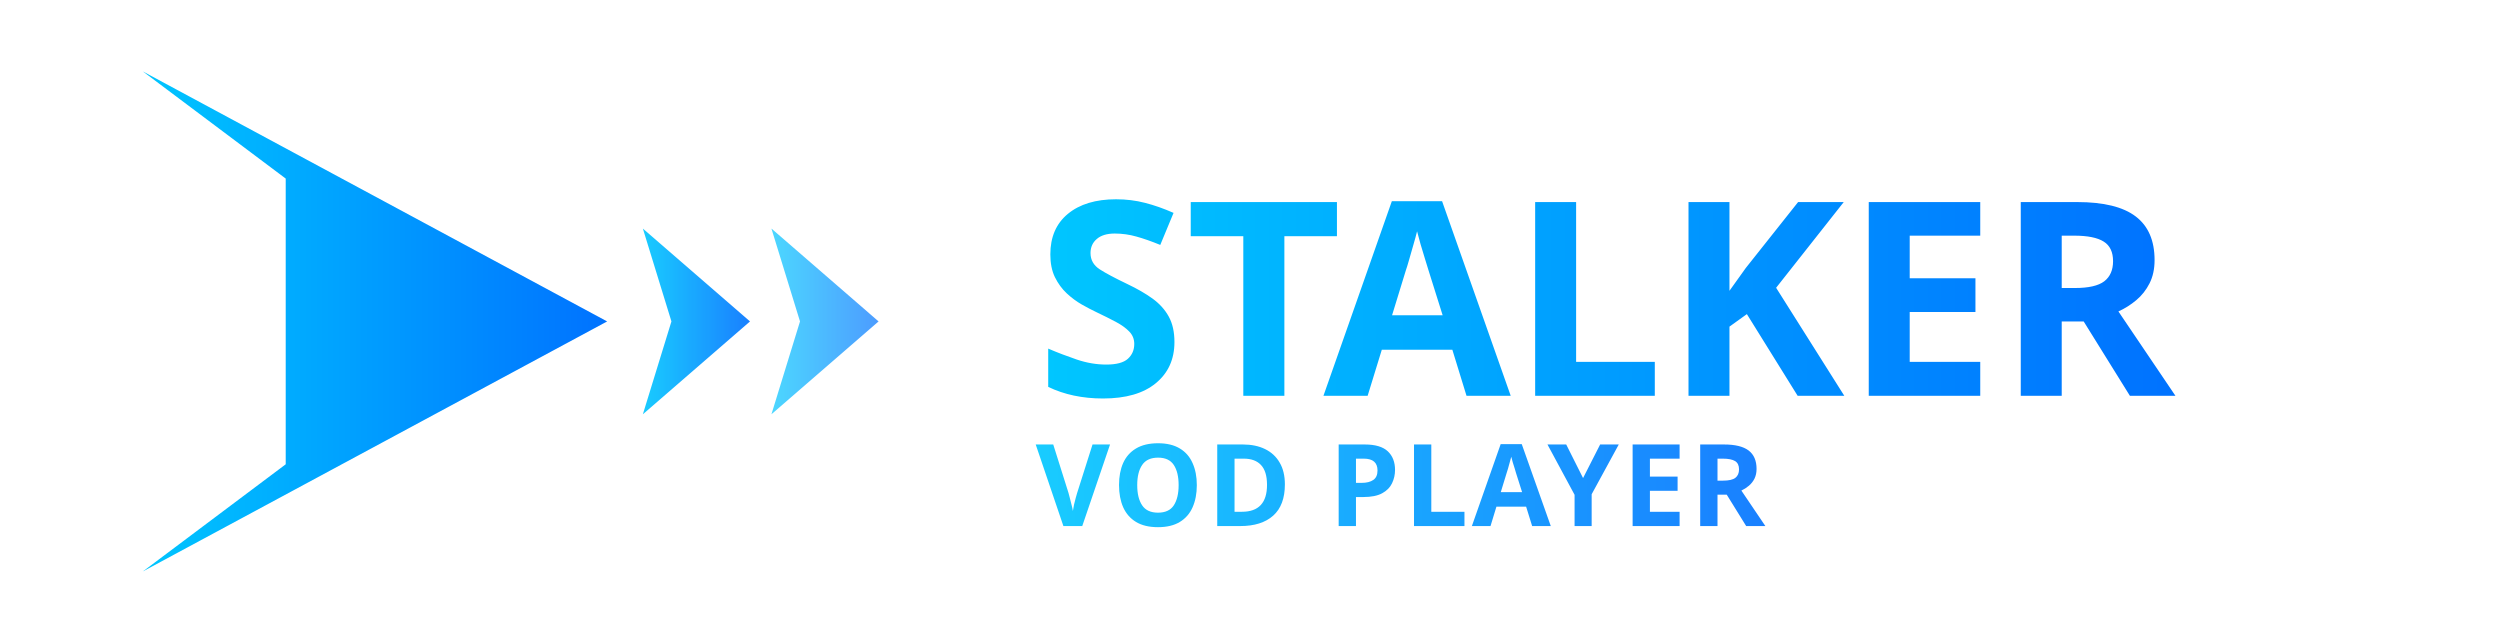
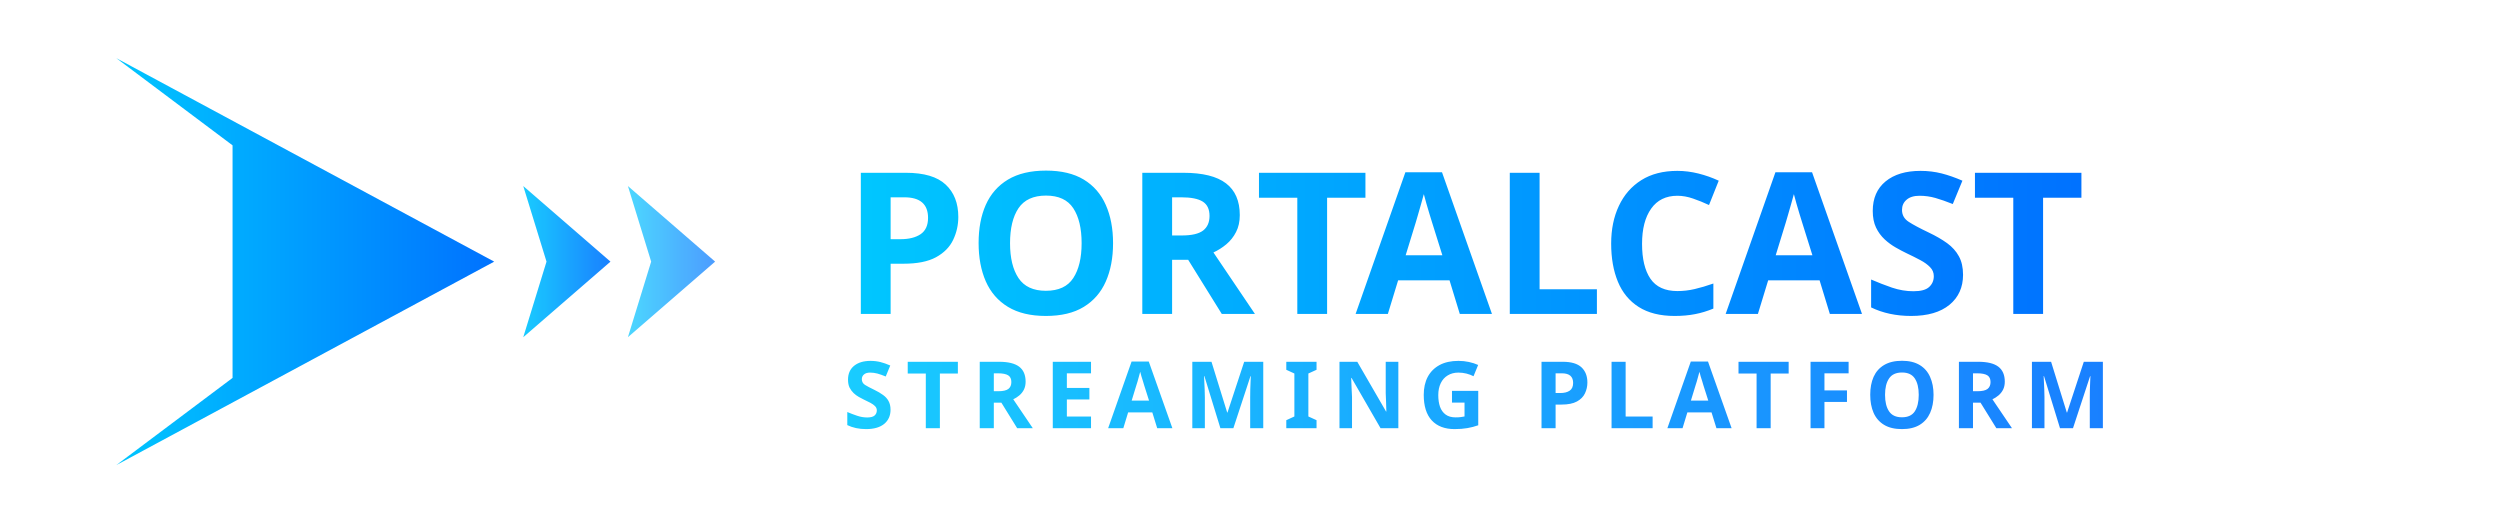
- <svg xmlns="http://www.w3.org/2000/svg" width="100%" height="100%" viewBox="0 0 350 90">
+ <svg xmlns="http://www.w3.org/2000/svg" width="100%" height="100%" viewBox="0 0 430 90">
  <defs>
    <linearGradient id="logoGradient" x1="0%" y1="50%" x2="100%" y2="50%">
      <stop offset="0%" style="stop-color:#00C6FF;" />
      <stop offset="100%" style="stop-color:#0072FF;" />
    </linearGradient>
  </defs>
  <g id="icon" fill="url(#logoGradient)">
    <path d="M20 10 L 85 45 L 20 80 L 40 65 L 40 25 Z" />
    <g>
      <path d="M90 32 L 105 45 L 90 58 L 94 45 Z" opacity="0.9" />
      <path d="M108 32 L 123 45 L 108 58 L 112 45 Z" opacity="0.7" />
    </g>
  </g>
  <g id="text-group" transform="translate(145, 0)">
-     <text x="0" y="42" fill="url(#logoGradient)" style="font-family: 'Montserrat', sans-serif; font-size: 38px; font-weight: 800; text-transform: uppercase; letter-spacing: 0px; dominant-baseline: middle;">
-             STALKER
+     <text x="0" y="42" fill="url(#logoGradient)" style="font-family: 'Montserrat', sans-serif; font-size: 34px; font-weight: 800; text-transform: uppercase; letter-spacing: 0px; dominant-baseline: middle;">
+             PORTALCAST
        </text>
-     <text x="0" y="68" fill="url(#logoGradient)" style="font-family: 'Montserrat', sans-serif; font-size: 16px; font-weight: 600; text-transform: uppercase; letter-spacing: 0.5px; dominant-baseline: middle; opacity: 0.9;">
-             VOD PLAYER
+     <text x="0" y="68" fill="url(#logoGradient)" style="font-family: 'Montserrat', sans-serif; font-size: 16px; font-weight: 600; text-transform: uppercase; letter-spacing: 2px; dominant-baseline: middle; opacity: 0.9;">
+             STREAMING PLATFORM
        </text>
  </g>
</svg>
